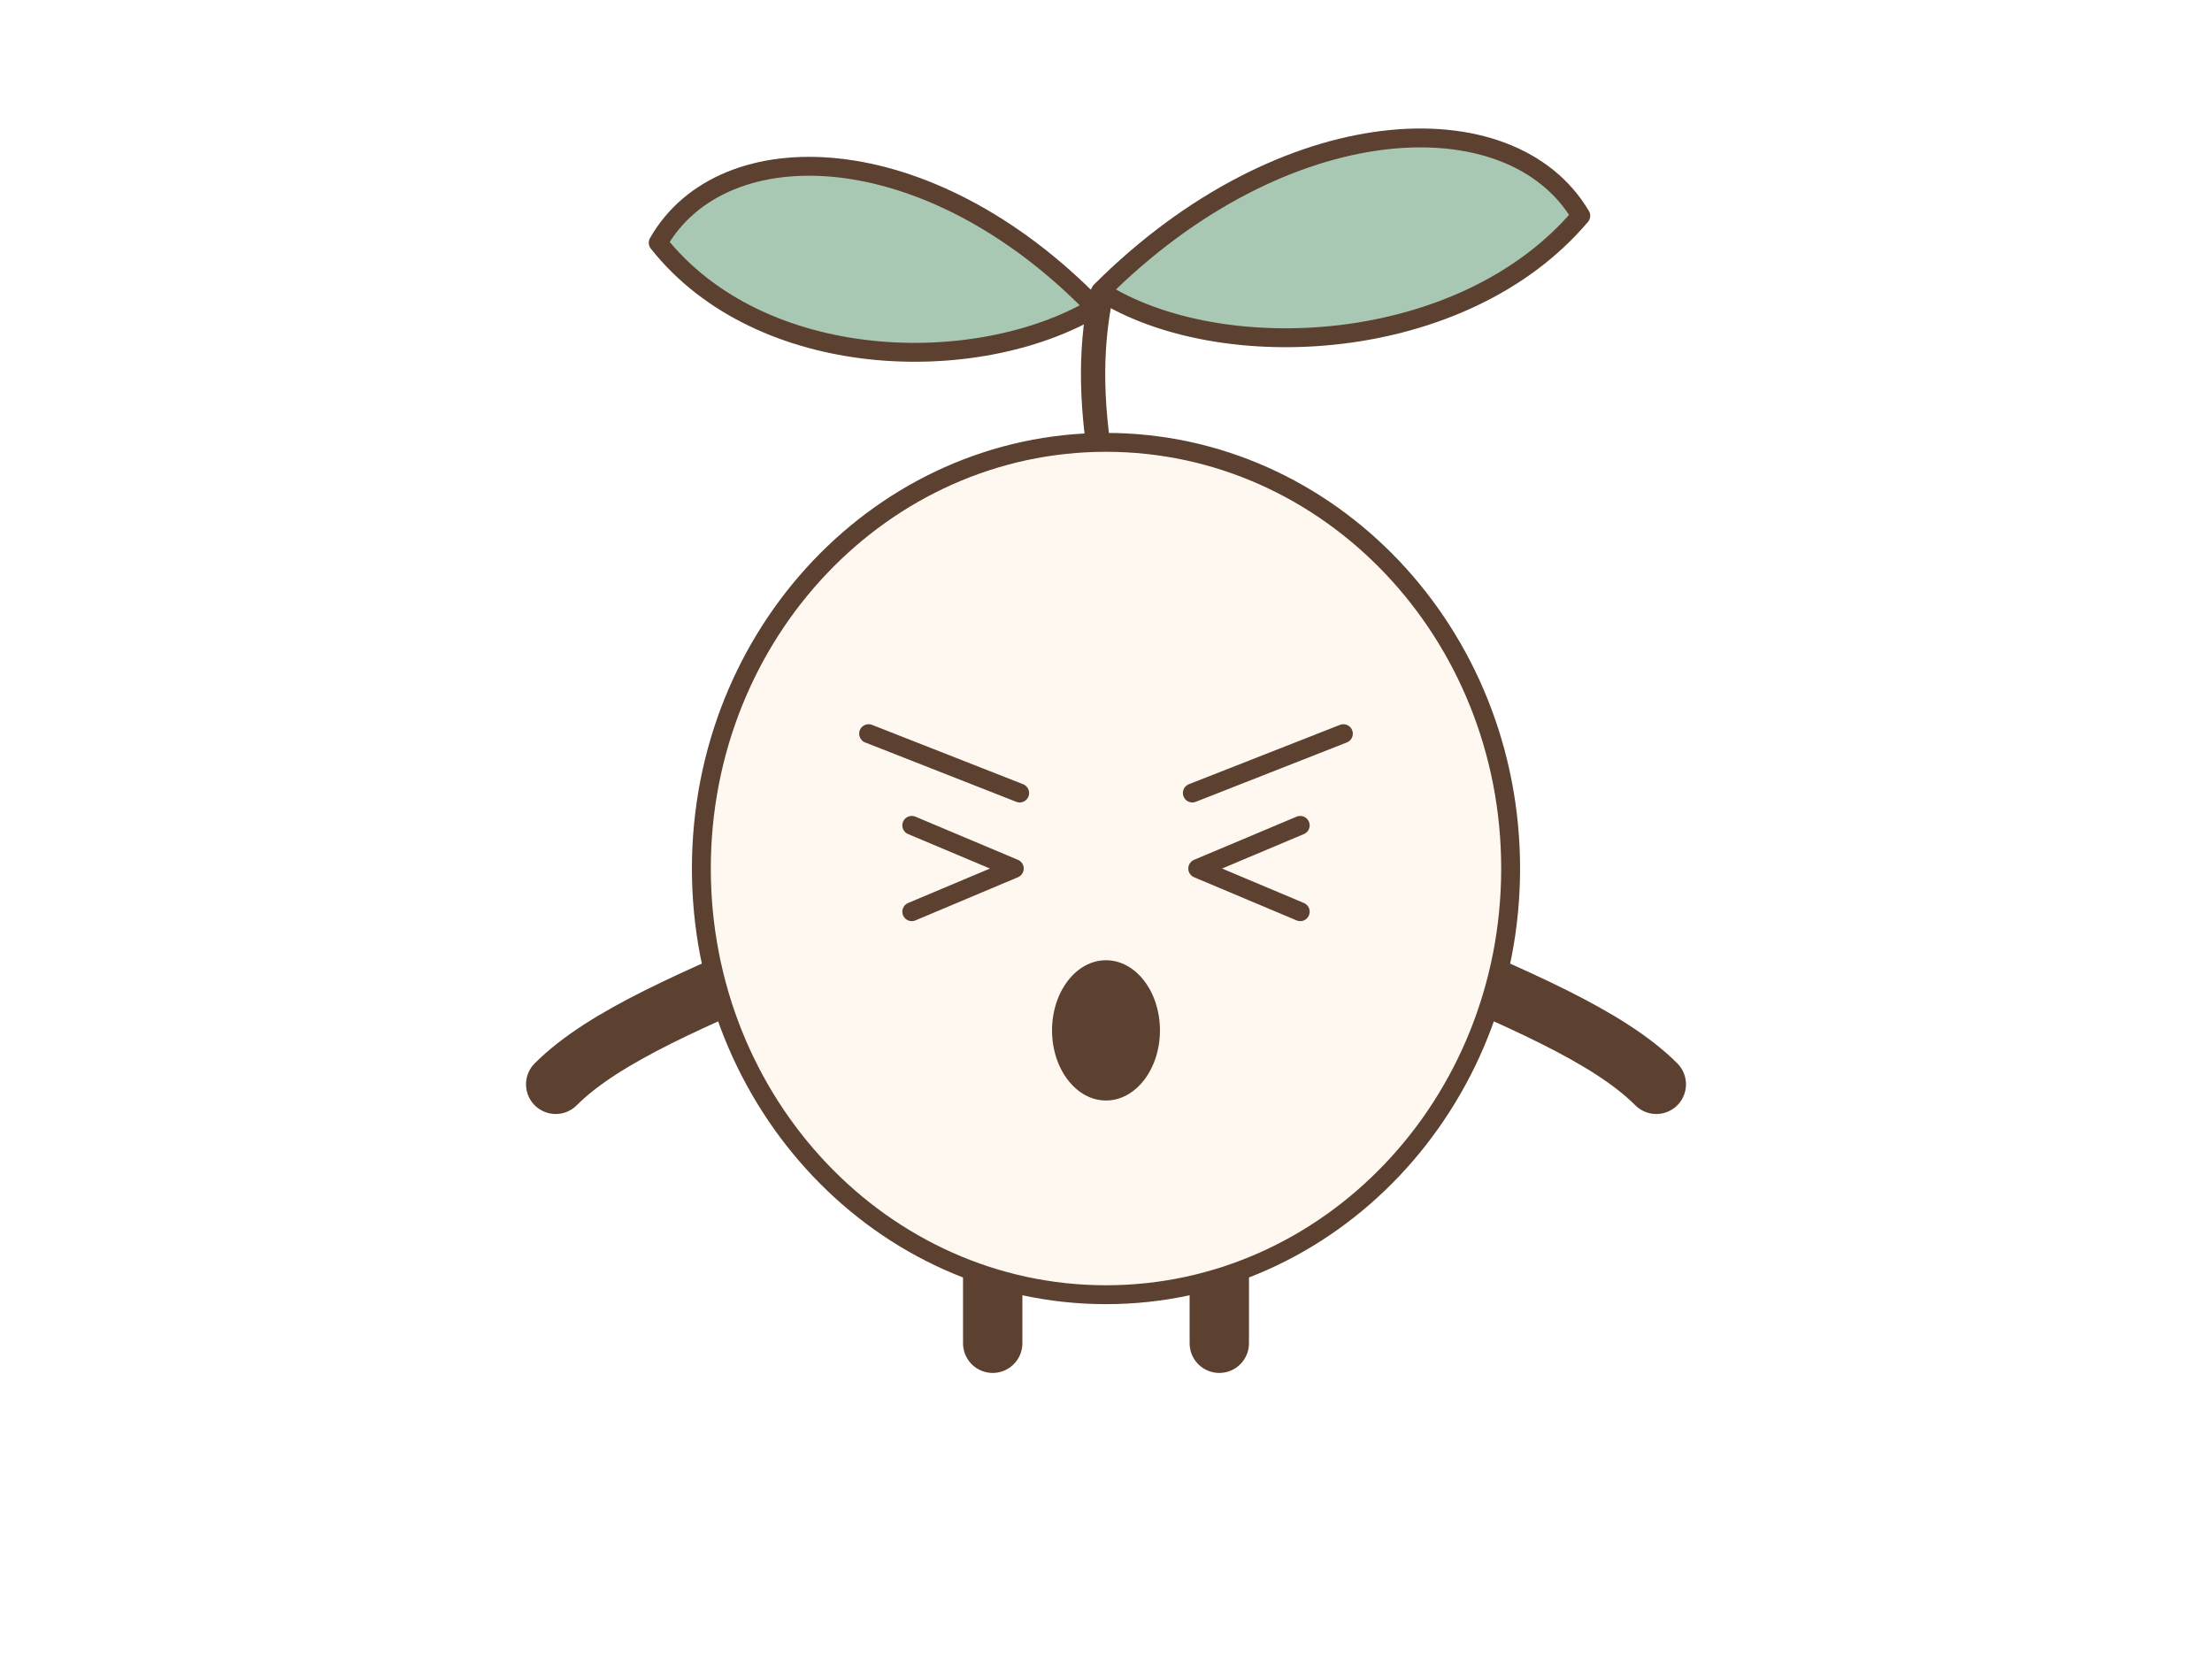
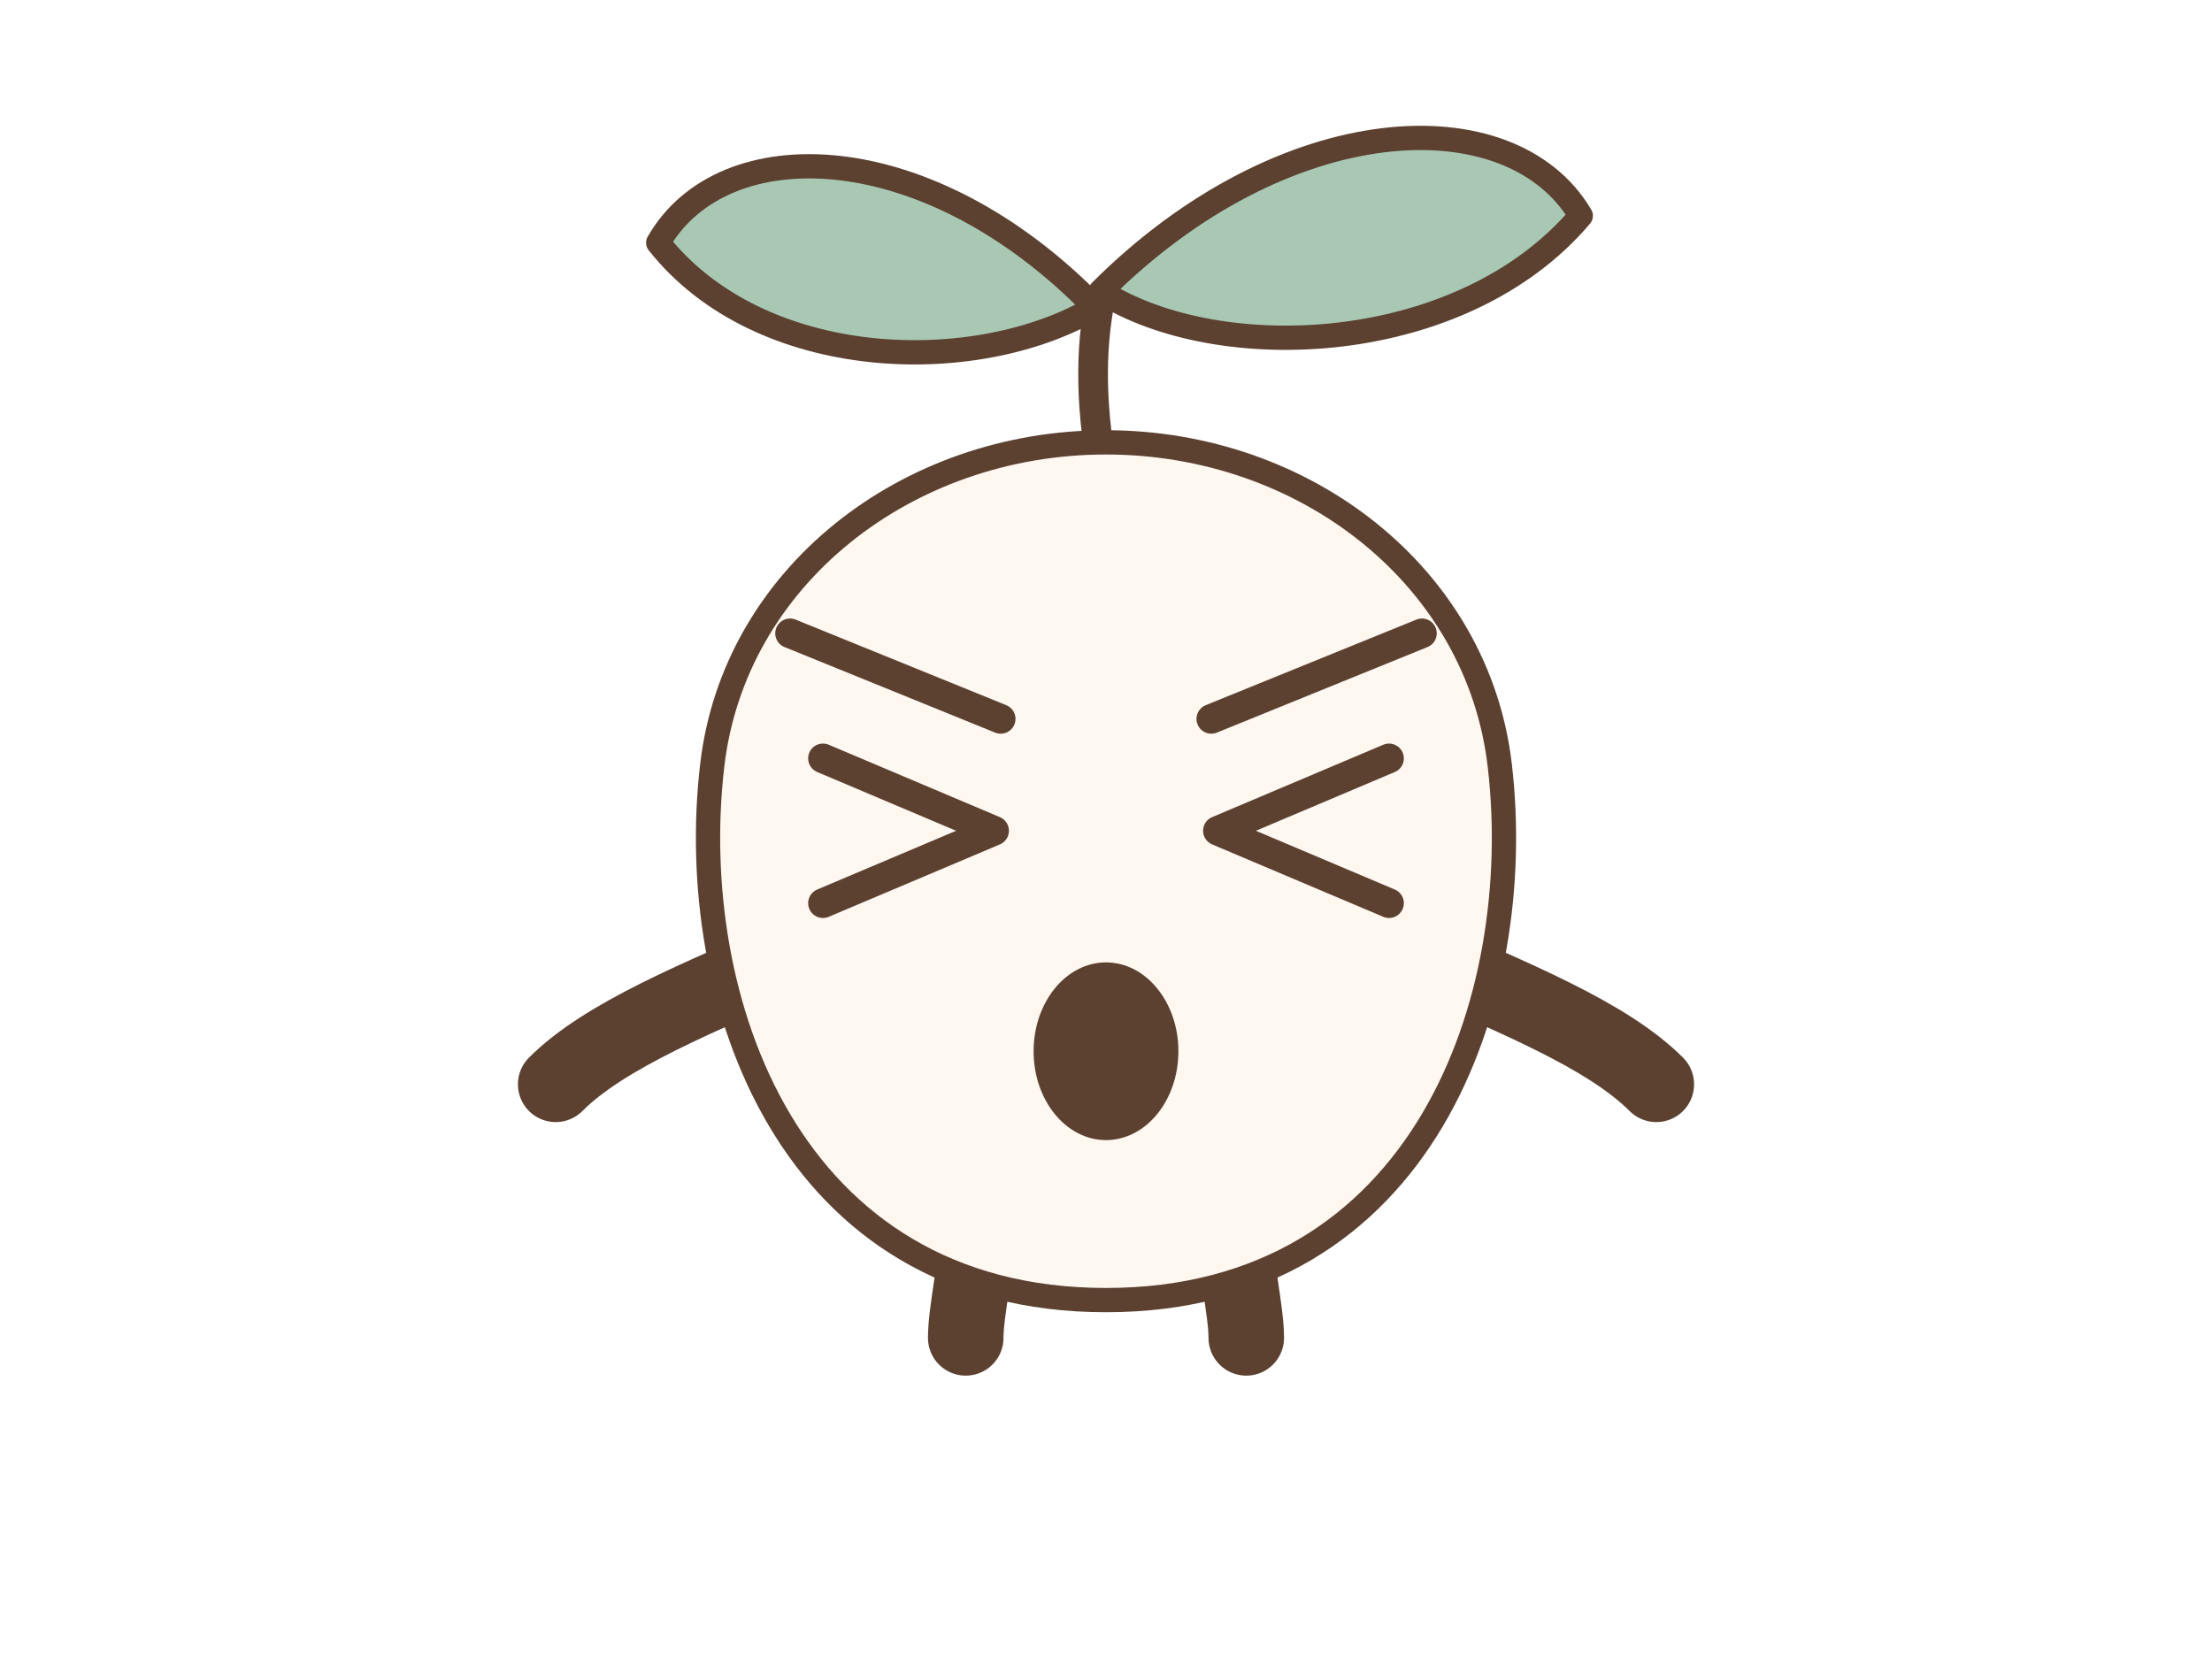
<svg xmlns="http://www.w3.org/2000/svg" viewBox="0 0 820 620" width="820" height="620">
-   <g fill="none" stroke="#5C4030" stroke-width="7" stroke-linecap="round" stroke-linejoin="round">
+   <g fill="none" stroke="#5C4030" stroke-width="9" stroke-linecap="round" stroke-linejoin="round">
    <g transform="translate(410 40)">
-       <path d="M -110 312 C -152 330, -186 344, -204 362" stroke-width="22" />
-       <path d="M 110 312 C 152 330, 186 344, 204 362" stroke-width="22" />
-       <path d="M -42 392 L -42 458" stroke-width="22" />
-       <path d="M 42 392 L 42 458" stroke-width="22" />
-       <path d="M 0 142 C -6 112, -6 90, -2 70" stroke-width="9" />
+       <path d="M -110 312 C -152 330, -186 344, -204 362" stroke-width="28" />
+       <path d="M 110 312 C 152 330, 186 344, 204 362" stroke-width="28" />
+       <path d="M -46 404 C -48 430, -52 446, -52 456" stroke-width="28" />
+       <path d="M 46 404 C 48 430, 52 446, 52 456" stroke-width="28" />
+       <path d="M 0 142 C -6 112, -6 90, -2 70" stroke-width="11" />
      <path d="M -4 74 C -66 10, -142 8, -166 50 C -128 98, -48 100, -4 74 Z" fill="#A8C8B4" />
      <path d="M -2 68 C 66 0, 150 -4, 176 40 C 132 92, 42 96, -2 68 Z" fill="#A8C8B4" />
-       <ellipse cx="0" cy="282" rx="150" ry="158" fill="#FFF8F0" />
-       <path d="M -88 232 L -32 254" />
-       <path d="M 88 232 L 32 254" />
-       <path d="M -72 266 L -34 282 L -72 298" />
-       <path d="M 72 266 L 34 282 L 72 298" />
-       <ellipse cx="0" cy="342" rx="20" ry="26" fill="#5C4030" stroke="none" />
+       <path d="M 0 124 C 74 124, 138 174, 146 244 C 156 330, 118 442, 0 442 C -118 442, -156 330, -146 244 C -138 174, -74 124, 0 124 Z" fill="#FFF8F0" />
+       <g transform="translate(0 -18) translate(0 286) scale(1.22) translate(0 -286)">
+         <path d="M -96 226 L -32 252" />
+         <path d="M 96 226 L 32 252" />
+         <path d="M -86 264 L -34 286 L -86 308" />
+         <path d="M 86 264 L 34 286 L 86 308" />
+         <ellipse cx="0" cy="353" rx="22" ry="27" fill="#5C4030" stroke="none" />
+       </g>
    </g>
  </g>
</svg>
